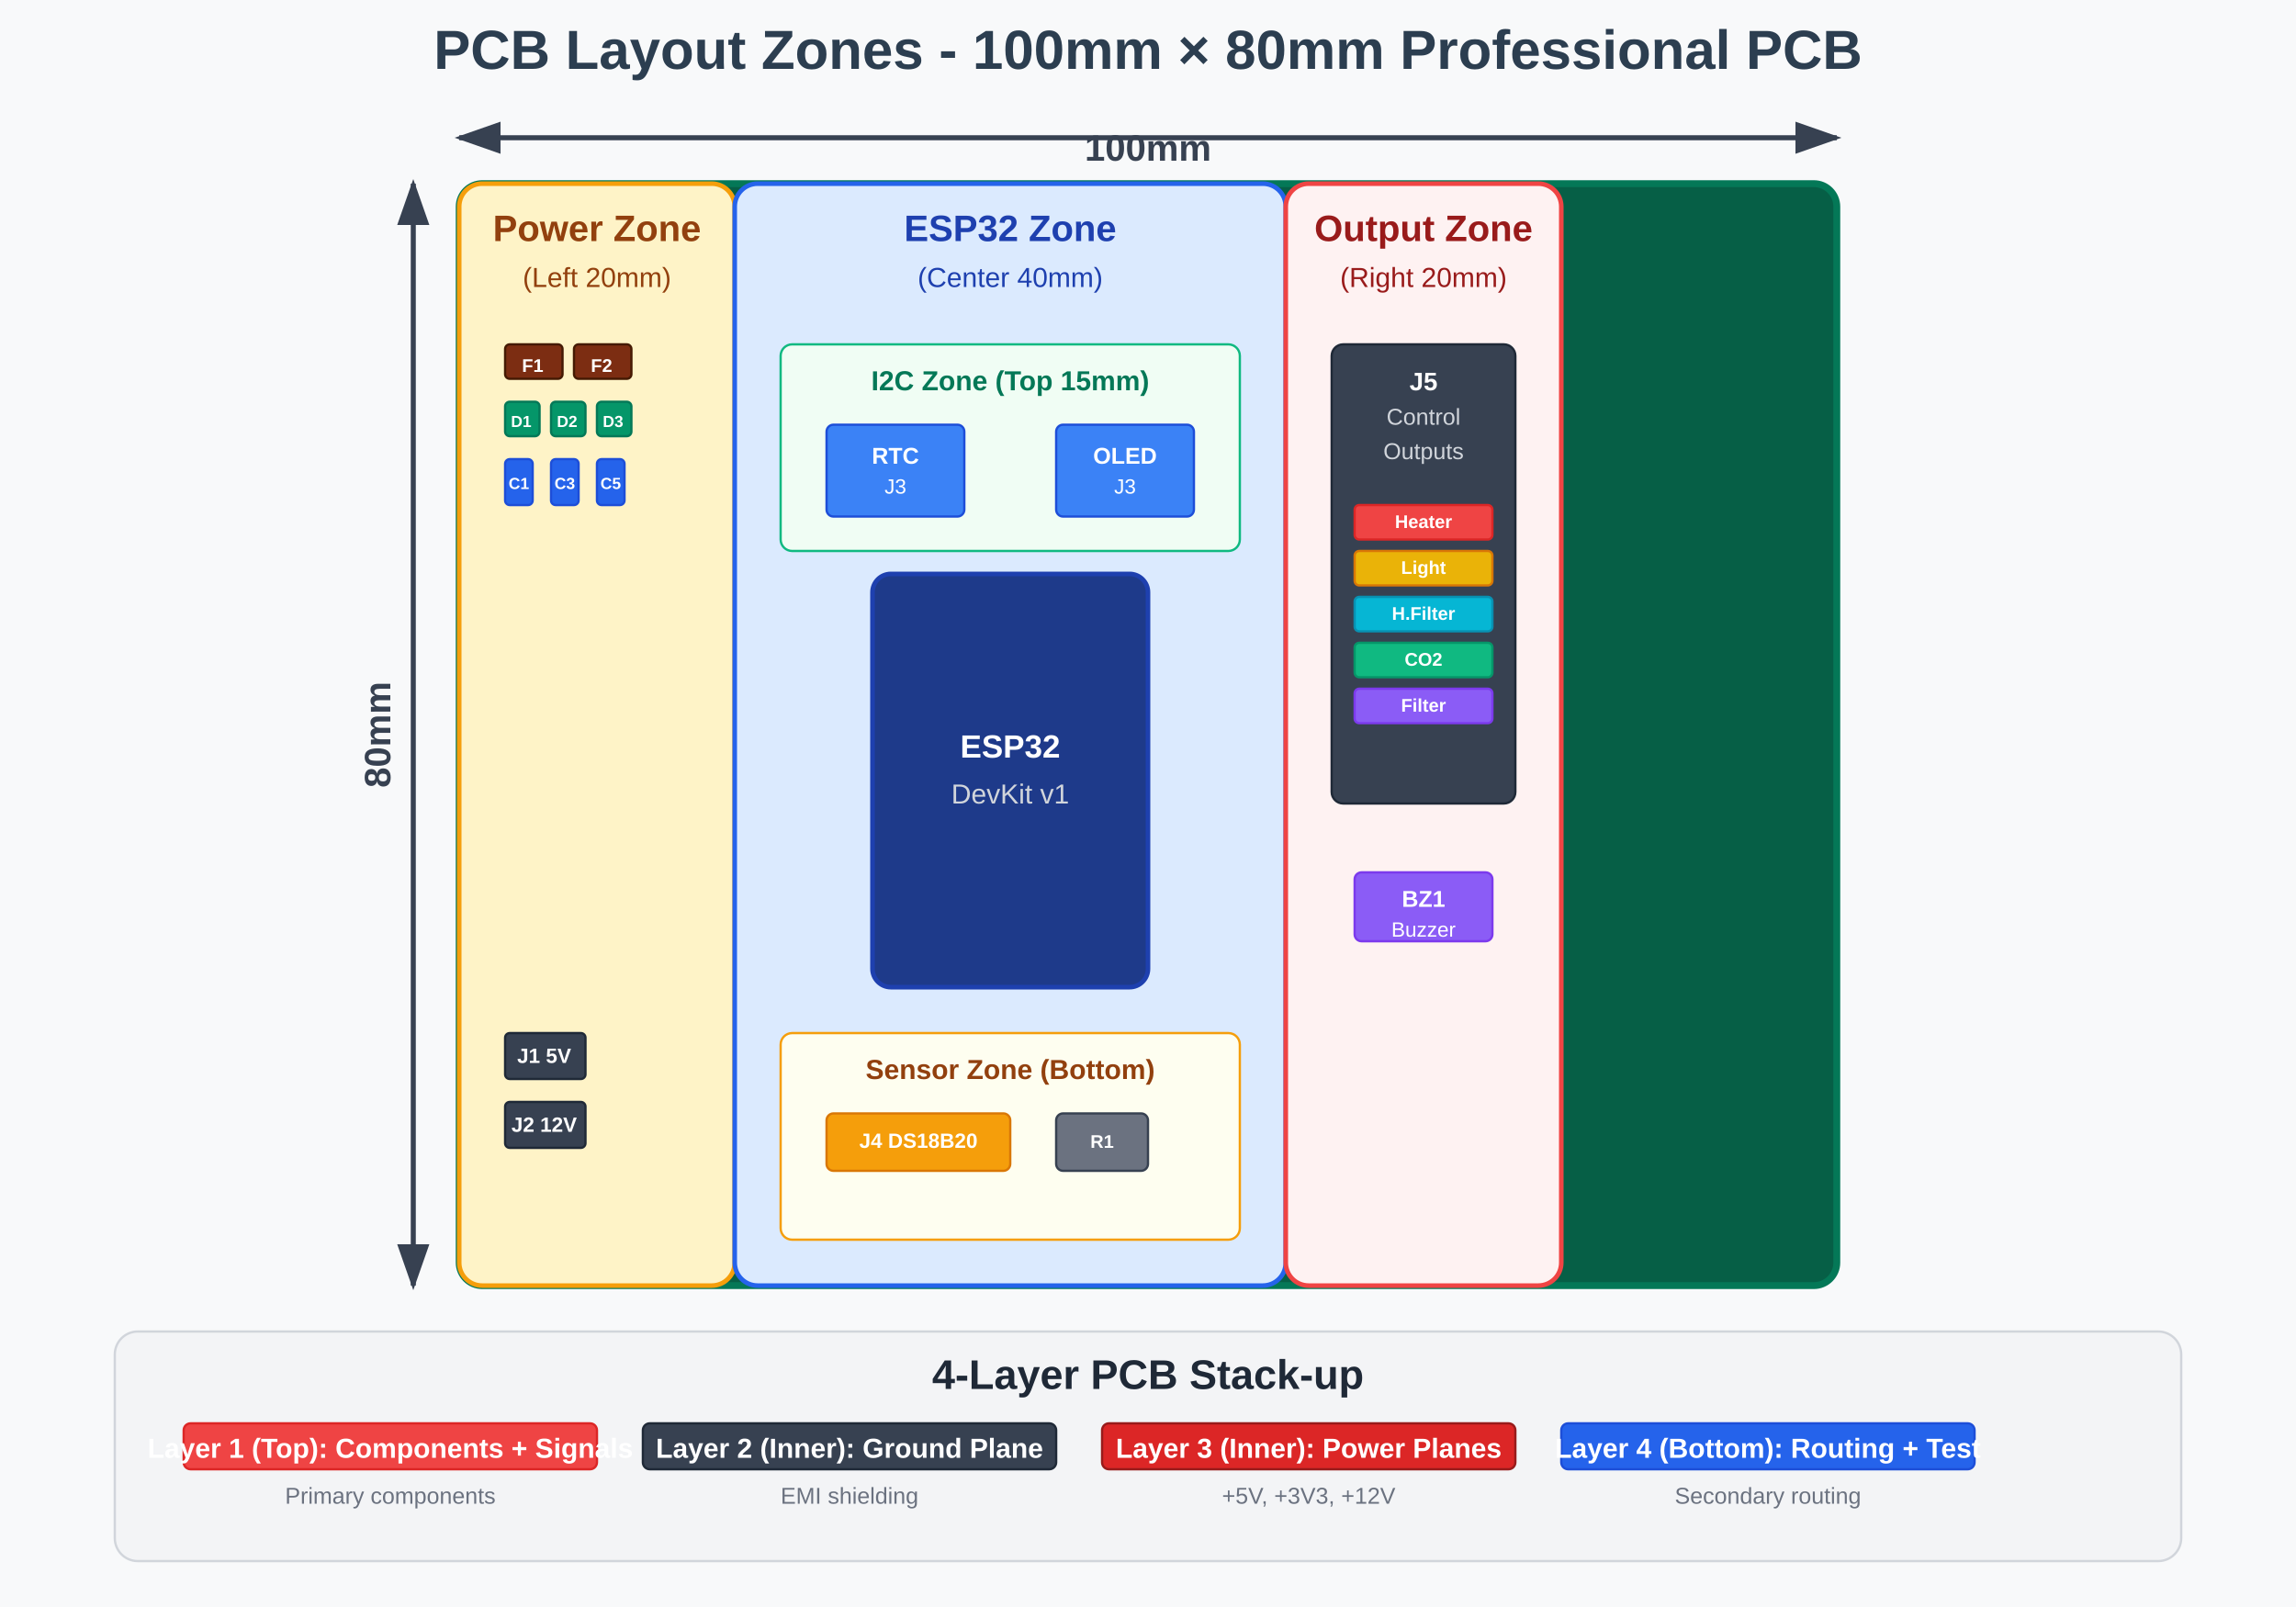
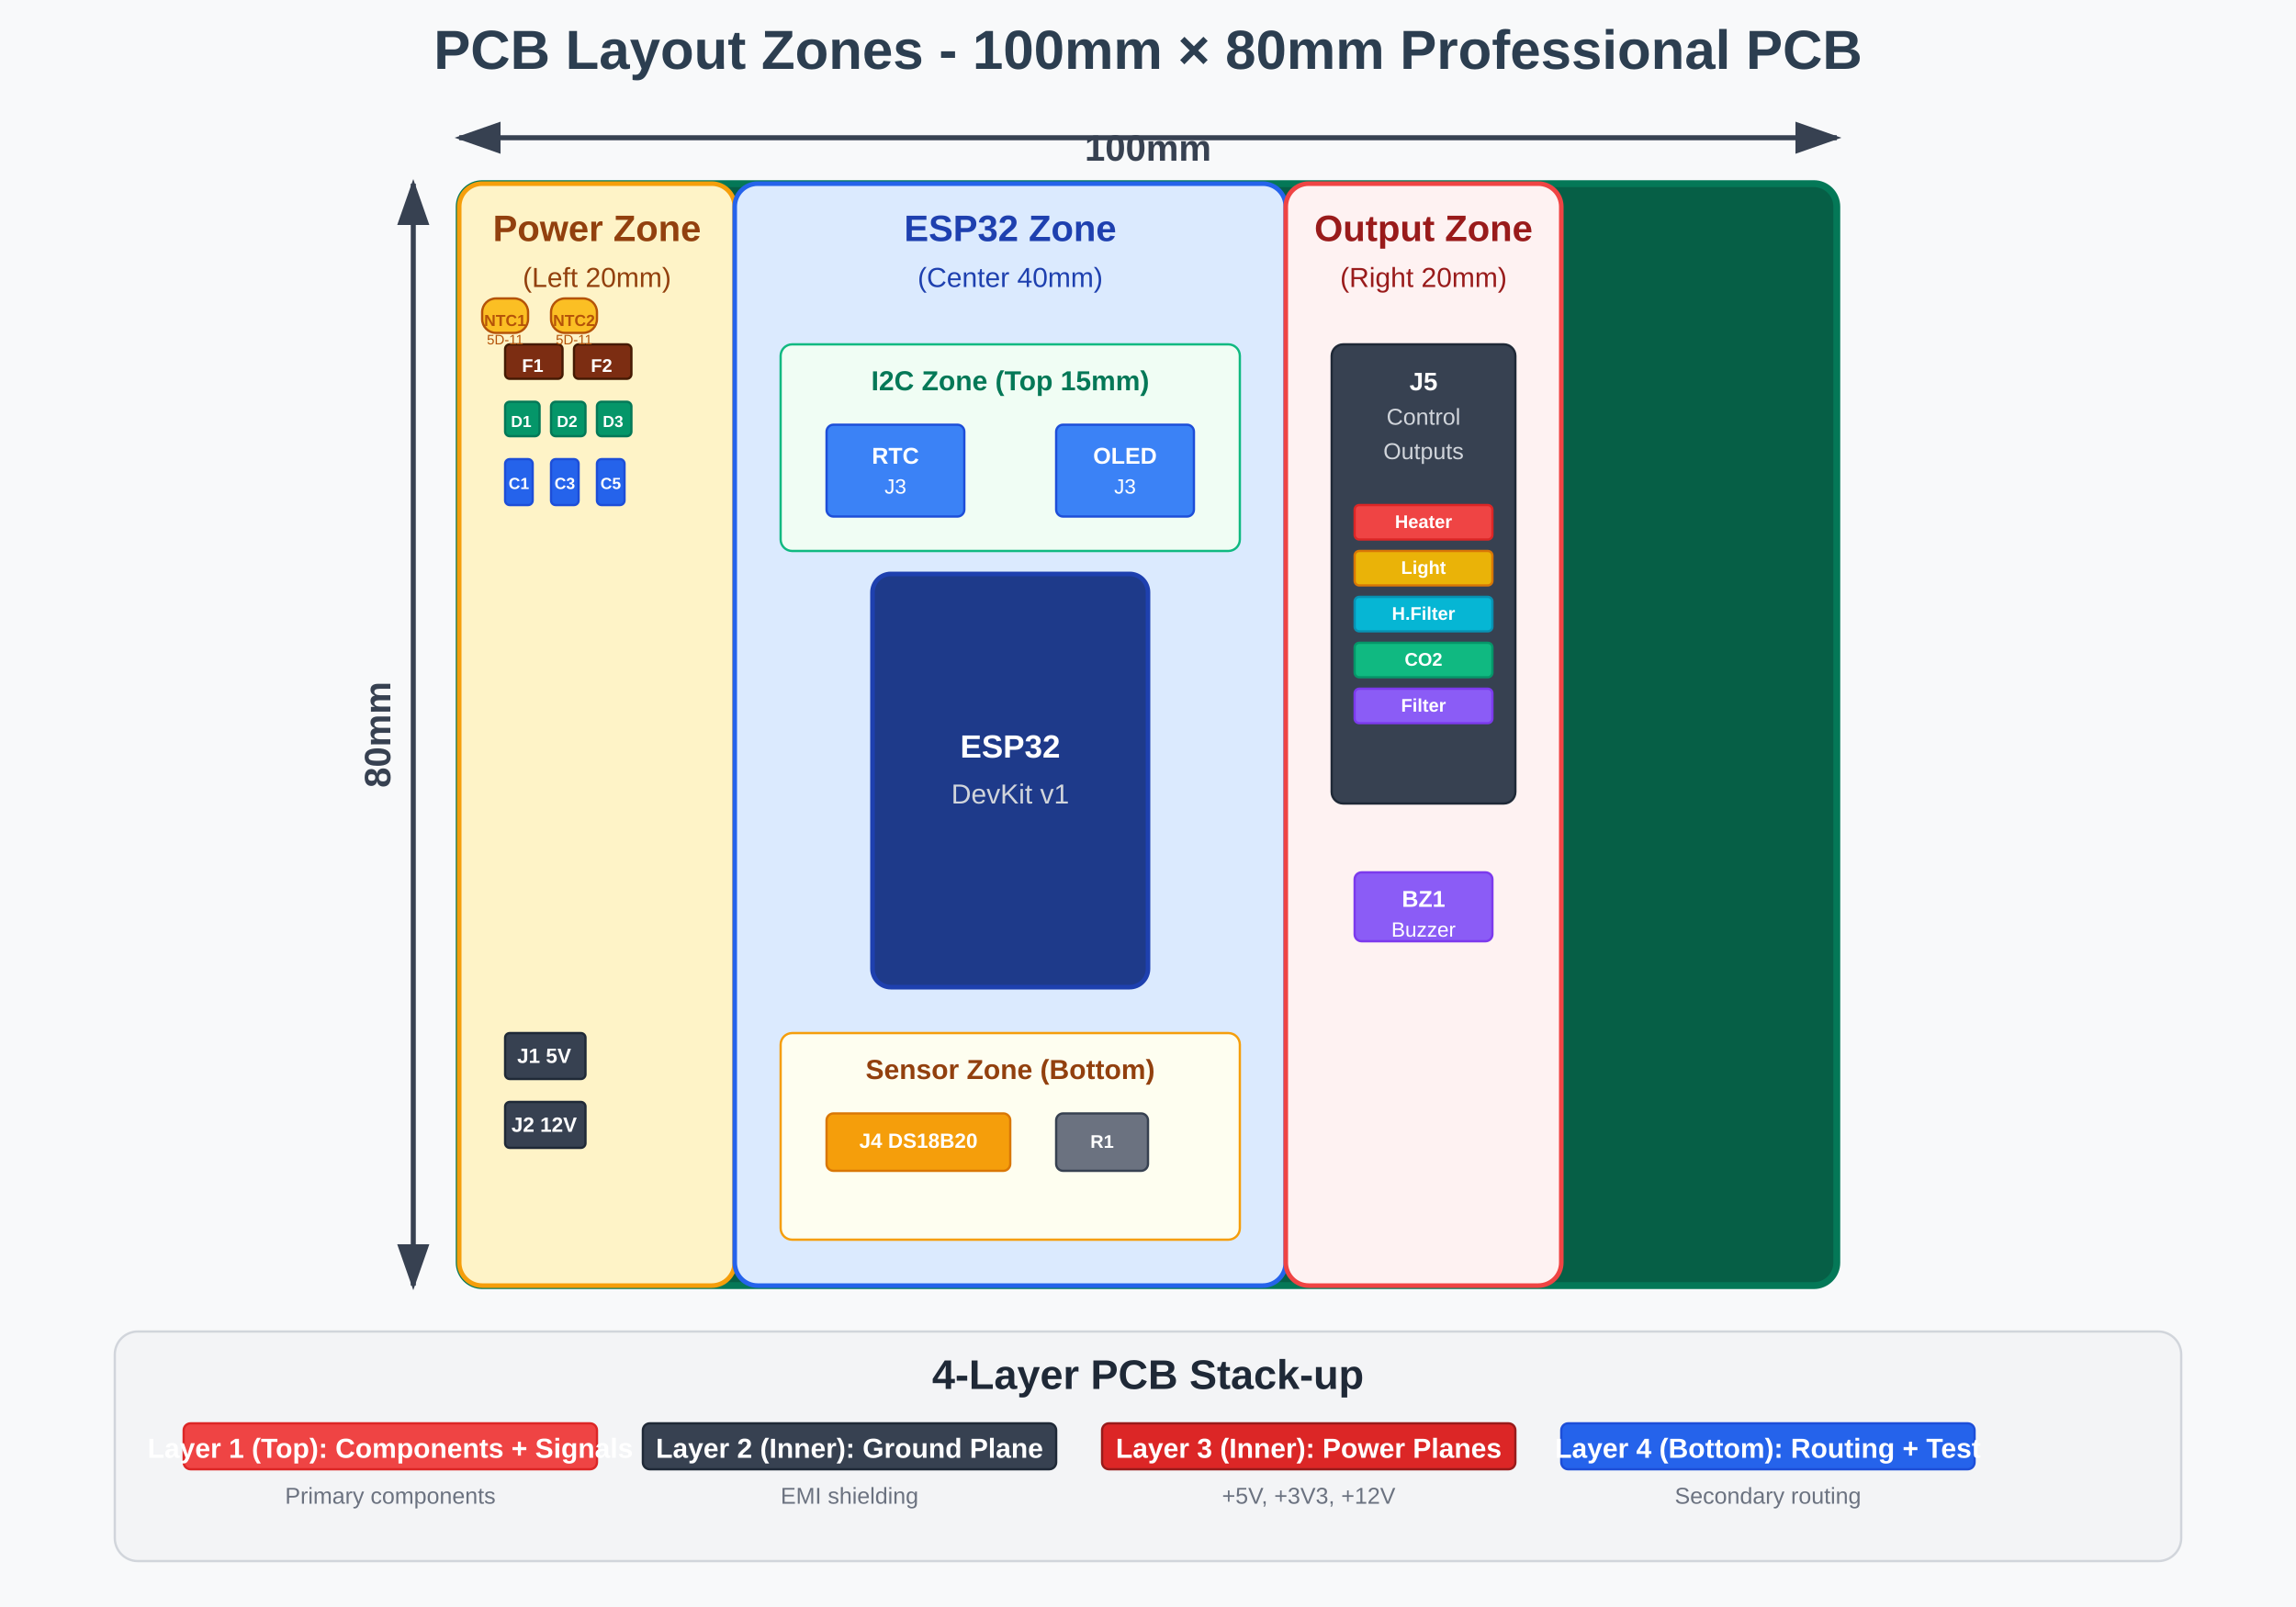
<svg xmlns="http://www.w3.org/2000/svg" width="1000" height="700">
  <rect width="1000" height="700" fill="#f8f9fa" />
  <text x="500" y="30" text-anchor="middle" font-family="Arial, sans-serif" font-size="24" font-weight="bold" fill="#2c3e50">
    PCB Layout Zones - 100mm × 80mm Professional PCB
  </text>
  <rect x="200" y="80" width="600" height="480" rx="10" fill="#065f46" stroke="#047857" stroke-width="3" />
  <text x="500" y="70" text-anchor="middle" font-family="Arial, sans-serif" font-size="16" font-weight="bold" fill="#374151">100mm</text>
  <line x1="200" y1="60" x2="800" y2="60" stroke="#374151" stroke-width="2" marker-end="url(#arrowhead)" />
  <line x1="800" y1="60" x2="200" y2="60" stroke="#374151" stroke-width="2" marker-end="url(#arrowhead)" />
  <text x="170" y="320" text-anchor="middle" font-family="Arial, sans-serif" font-size="16" font-weight="bold" fill="#374151" transform="rotate(-90, 170, 320)">80mm</text>
  <line x1="180" y1="80" x2="180" y2="560" stroke="#374151" stroke-width="2" marker-end="url(#arrowhead)" />
  <line x1="180" y1="560" x2="180" y2="80" stroke="#374151" stroke-width="2" marker-end="url(#arrowhead)" />
  <defs>
    <marker id="arrowhead" markerWidth="10" markerHeight="7" refX="9" refY="3.5" orient="auto">
      <polygon points="0 0, 10 3.5, 0 7" fill="#374151" />
    </marker>
  </defs>
  <rect x="200" y="80" width="120" height="480" rx="10" fill="#fef3c7" stroke="#f59e0b" stroke-width="2" />
  <text x="260" y="105" text-anchor="middle" font-family="Arial, sans-serif" font-size="16" font-weight="bold" fill="#92400e">Power Zone</text>
  <text x="260" y="125" text-anchor="middle" font-family="Arial, sans-serif" font-size="12" fill="#92400e">(Left 20mm)</text>
  <rect x="220" y="150" width="25" height="15" rx="2" fill="#7c2d12" stroke="#451a03" stroke-width="1" />
  <text x="232" y="162" text-anchor="middle" font-family="Arial, sans-serif" font-size="8" font-weight="bold" fill="#fff">F1</text>
  <rect x="250" y="150" width="25" height="15" rx="2" fill="#7c2d12" stroke="#451a03" stroke-width="1" />
  <text x="262" y="162" text-anchor="middle" font-family="Arial, sans-serif" font-size="8" font-weight="bold" fill="#fff">F2</text>
+   <rect x="240" y="130" width="20" height="15" rx="6" fill="#fbbf24" stroke="#b45309" stroke-width="1" />
+   <text x="250" y="142" text-anchor="middle" font-family="Arial, sans-serif" font-size="7" font-weight="bold" fill="#b45309">NTC2</text>
+   <text x="250" y="150" text-anchor="middle" font-family="Arial, sans-serif" font-size="6" fill="#b45309">5D-11</text>
+   <rect x="210" y="130" width="20" height="15" rx="6" fill="#fbbf24" stroke="#b45309" stroke-width="1" />
+   <text x="220" y="142" text-anchor="middle" font-family="Arial, sans-serif" font-size="7" font-weight="bold" fill="#b45309">NTC1</text>
+   <text x="220" y="150" text-anchor="middle" font-family="Arial, sans-serif" font-size="6" fill="#b45309">5D-11</text>
  <rect x="220" y="175" width="15" height="15" rx="2" fill="#059669" stroke="#047857" stroke-width="1" />
  <text x="227" y="186" text-anchor="middle" font-family="Arial, sans-serif" font-size="7" font-weight="bold" fill="#fff">D1</text>
  <rect x="240" y="175" width="15" height="15" rx="2" fill="#059669" stroke="#047857" stroke-width="1" />
  <text x="247" y="186" text-anchor="middle" font-family="Arial, sans-serif" font-size="7" font-weight="bold" fill="#fff">D2</text>
  <rect x="260" y="175" width="15" height="15" rx="2" fill="#059669" stroke="#047857" stroke-width="1" />
  <text x="267" y="186" text-anchor="middle" font-family="Arial, sans-serif" font-size="7" font-weight="bold" fill="#fff">D3</text>
  <rect x="220" y="200" width="12" height="20" rx="2" fill="#2563eb" stroke="#1d4ed8" stroke-width="1" />
  <text x="226" y="213" text-anchor="middle" font-family="Arial, sans-serif" font-size="7" font-weight="bold" fill="#fff">C1</text>
  <rect x="240" y="200" width="12" height="20" rx="2" fill="#2563eb" stroke="#1d4ed8" stroke-width="1" />
  <text x="246" y="213" text-anchor="middle" font-family="Arial, sans-serif" font-size="7" font-weight="bold" fill="#fff">C3</text>
  <rect x="260" y="200" width="12" height="20" rx="2" fill="#2563eb" stroke="#1d4ed8" stroke-width="1" />
  <text x="266" y="213" text-anchor="middle" font-family="Arial, sans-serif" font-size="7" font-weight="bold" fill="#fff">C5</text>
  <rect x="220" y="450" width="35" height="20" rx="2" fill="#374151" stroke="#1f2937" stroke-width="1" />
  <text x="237" y="463" text-anchor="middle" font-family="Arial, sans-serif" font-size="9" font-weight="bold" fill="#fff">J1 5V</text>
  <rect x="220" y="480" width="35" height="20" rx="2" fill="#374151" stroke="#1f2937" stroke-width="1" />
  <text x="237" y="493" text-anchor="middle" font-family="Arial, sans-serif" font-size="9" font-weight="bold" fill="#fff">J2 12V</text>
  <rect x="320" y="80" width="240" height="480" rx="10" fill="#dbeafe" stroke="#2563eb" stroke-width="2" />
  <text x="440" y="105" text-anchor="middle" font-family="Arial, sans-serif" font-size="16" font-weight="bold" fill="#1e40af">ESP32 Zone</text>
  <text x="440" y="125" text-anchor="middle" font-family="Arial, sans-serif" font-size="12" fill="#1e40af">(Center 40mm)</text>
  <rect x="380" y="250" width="120" height="180" rx="8" fill="#1e3a8a" stroke="#1e40af" stroke-width="2" />
  <text x="440" y="330" text-anchor="middle" font-family="Arial, sans-serif" font-size="14" font-weight="bold" fill="#fff">ESP32</text>
  <text x="440" y="350" text-anchor="middle" font-family="Arial, sans-serif" font-size="12" fill="#d1d5db">DevKit v1</text>
  <rect x="340" y="150" width="200" height="90" rx="5" fill="#f0fdf4" stroke="#10b981" stroke-width="1" />
  <text x="440" y="170" text-anchor="middle" font-family="Arial, sans-serif" font-size="12" font-weight="bold" fill="#047857">I2C Zone (Top 15mm)</text>
  <rect x="360" y="185" width="60" height="40" rx="3" fill="#3b82f6" stroke="#1d4ed8" stroke-width="1" />
  <text x="390" y="202" text-anchor="middle" font-family="Arial, sans-serif" font-size="10" font-weight="bold" fill="#fff">RTC</text>
  <text x="390" y="215" text-anchor="middle" font-family="Arial, sans-serif" font-size="9" fill="#fff">J3</text>
  <rect x="460" y="185" width="60" height="40" rx="3" fill="#3b82f6" stroke="#1d4ed8" stroke-width="1" />
  <text x="490" y="202" text-anchor="middle" font-family="Arial, sans-serif" font-size="10" font-weight="bold" fill="#fff">OLED</text>
  <text x="490" y="215" text-anchor="middle" font-family="Arial, sans-serif" font-size="9" fill="#fff">J3</text>
  <rect x="340" y="450" width="200" height="90" rx="5" fill="#fefef0" stroke="#f59e0b" stroke-width="1" />
  <text x="440" y="470" text-anchor="middle" font-family="Arial, sans-serif" font-size="12" font-weight="bold" fill="#92400e">Sensor Zone (Bottom)</text>
  <rect x="360" y="485" width="80" height="25" rx="3" fill="#f59e0b" stroke="#d97706" stroke-width="1" />
  <text x="400" y="500" text-anchor="middle" font-family="Arial, sans-serif" font-size="9" font-weight="bold" fill="#fff">J4 DS18B20</text>
  <rect x="460" y="485" width="40" height="25" rx="3" fill="#6b7280" stroke="#374151" stroke-width="1" />
  <text x="480" y="500" text-anchor="middle" font-family="Arial, sans-serif" font-size="8" font-weight="bold" fill="#fff">R1</text>
  <rect x="560" y="80" width="120" height="480" rx="10" fill="#fef2f2" stroke="#ef4444" stroke-width="2" />
  <text x="620" y="105" text-anchor="middle" font-family="Arial, sans-serif" font-size="16" font-weight="bold" fill="#991b1b">Output Zone</text>
  <text x="620" y="125" text-anchor="middle" font-family="Arial, sans-serif" font-size="12" fill="#991b1b">(Right 20mm)</text>
  <rect x="580" y="150" width="80" height="200" rx="5" fill="#374151" stroke="#1f2937" stroke-width="1" />
  <text x="620" y="170" text-anchor="middle" font-family="Arial, sans-serif" font-size="11" font-weight="bold" fill="#fff">J5</text>
  <text x="620" y="185" text-anchor="middle" font-family="Arial, sans-serif" font-size="10" fill="#d1d5db">Control</text>
  <text x="620" y="200" text-anchor="middle" font-family="Arial, sans-serif" font-size="10" fill="#d1d5db">Outputs</text>
  <rect x="590" y="220" width="60" height="15" rx="2" fill="#ef4444" stroke="#dc2626" stroke-width="1" />
  <text x="620" y="230" text-anchor="middle" font-family="Arial, sans-serif" font-size="8" font-weight="bold" fill="#fff">Heater</text>
  <rect x="590" y="240" width="60" height="15" rx="2" fill="#eab308" stroke="#d97706" stroke-width="1" />
  <text x="620" y="250" text-anchor="middle" font-family="Arial, sans-serif" font-size="8" font-weight="bold" fill="#fff">Light</text>
  <rect x="590" y="260" width="60" height="15" rx="2" fill="#06b6d4" stroke="#0891b2" stroke-width="1" />
  <text x="620" y="270" text-anchor="middle" font-family="Arial, sans-serif" font-size="8" font-weight="bold" fill="#fff">H.Filter</text>
  <rect x="590" y="280" width="60" height="15" rx="2" fill="#10b981" stroke="#059669" stroke-width="1" />
  <text x="620" y="290" text-anchor="middle" font-family="Arial, sans-serif" font-size="8" font-weight="bold" fill="#fff">CO2</text>
  <rect x="590" y="300" width="60" height="15" rx="2" fill="#8b5cf6" stroke="#7c3aed" stroke-width="1" />
  <text x="620" y="310" text-anchor="middle" font-family="Arial, sans-serif" font-size="8" font-weight="bold" fill="#fff">Filter</text>
  <rect x="590" y="380" width="60" height="30" rx="3" fill="#8b5cf6" stroke="#7c3aed" stroke-width="1" />
  <text x="620" y="395" text-anchor="middle" font-family="Arial, sans-serif" font-size="10" font-weight="bold" fill="#fff">BZ1</text>
  <text x="620" y="408" text-anchor="middle" font-family="Arial, sans-serif" font-size="9" fill="#fff">Buzzer</text>
  <rect x="50" y="580" width="900" height="100" rx="10" fill="#f3f4f6" stroke="#d1d5db" stroke-width="1" />
  <text x="500" y="605" text-anchor="middle" font-family="Arial, sans-serif" font-size="18" font-weight="bold" fill="#1f2937">4-Layer PCB Stack-up</text>
  <rect x="80" y="620" width="180" height="20" rx="3" fill="#ef4444" stroke="#dc2626" stroke-width="1" />
  <text x="170" y="635" text-anchor="middle" font-family="Arial, sans-serif" font-size="12" font-weight="bold" fill="#fff">Layer 1 (Top): Components + Signals</text>
  <rect x="280" y="620" width="180" height="20" rx="3" fill="#374151" stroke="#1f2937" stroke-width="1" />
  <text x="370" y="635" text-anchor="middle" font-family="Arial, sans-serif" font-size="12" font-weight="bold" fill="#fff">Layer 2 (Inner): Ground Plane</text>
  <rect x="480" y="620" width="180" height="20" rx="3" fill="#dc2626" stroke="#991b1b" stroke-width="1" />
  <text x="570" y="635" text-anchor="middle" font-family="Arial, sans-serif" font-size="12" font-weight="bold" fill="#fff">Layer 3 (Inner): Power Planes</text>
  <rect x="680" y="620" width="180" height="20" rx="3" fill="#2563eb" stroke="#1d4ed8" stroke-width="1" />
  <text x="770" y="635" text-anchor="middle" font-family="Arial, sans-serif" font-size="12" font-weight="bold" fill="#fff">Layer 4 (Bottom): Routing + Test</text>
  <text x="170" y="655" text-anchor="middle" font-family="Arial, sans-serif" font-size="10" fill="#6b7280">Primary components</text>
  <text x="370" y="655" text-anchor="middle" font-family="Arial, sans-serif" font-size="10" fill="#6b7280">EMI shielding</text>
  <text x="570" y="655" text-anchor="middle" font-family="Arial, sans-serif" font-size="10" fill="#6b7280">+5V, +3V3, +12V</text>
  <text x="770" y="655" text-anchor="middle" font-family="Arial, sans-serif" font-size="10" fill="#6b7280">Secondary routing</text>
</svg>
